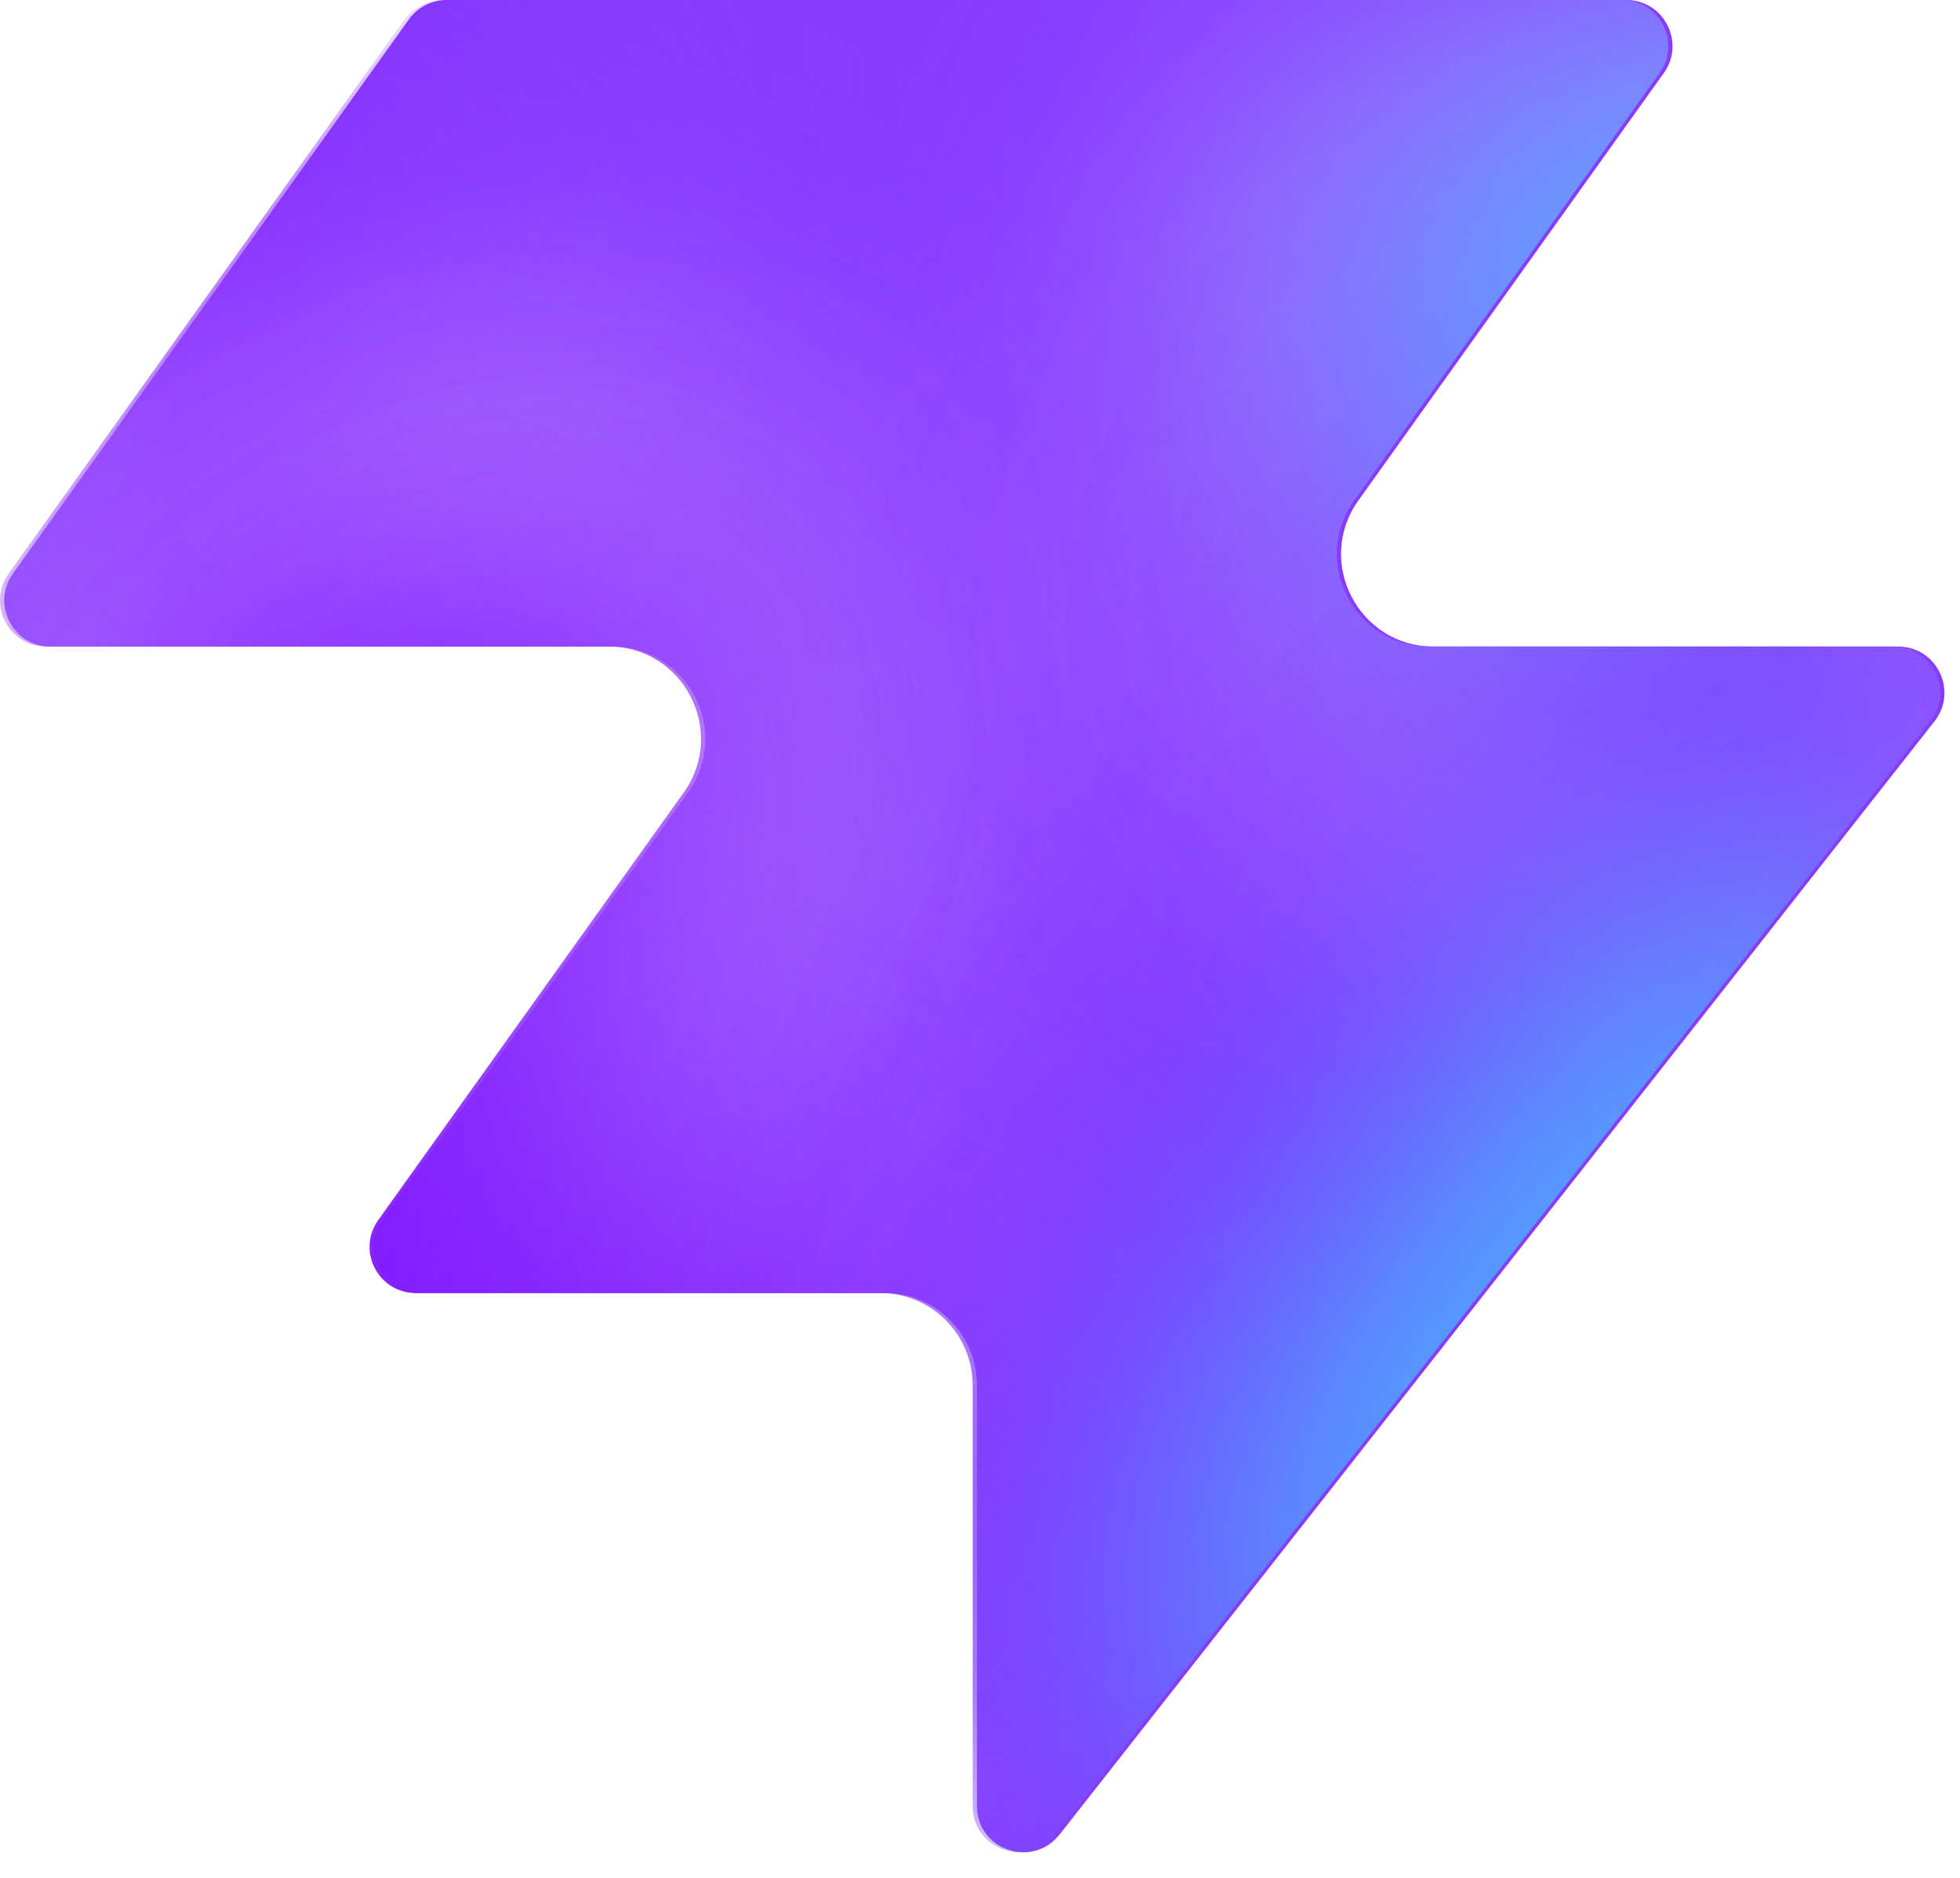
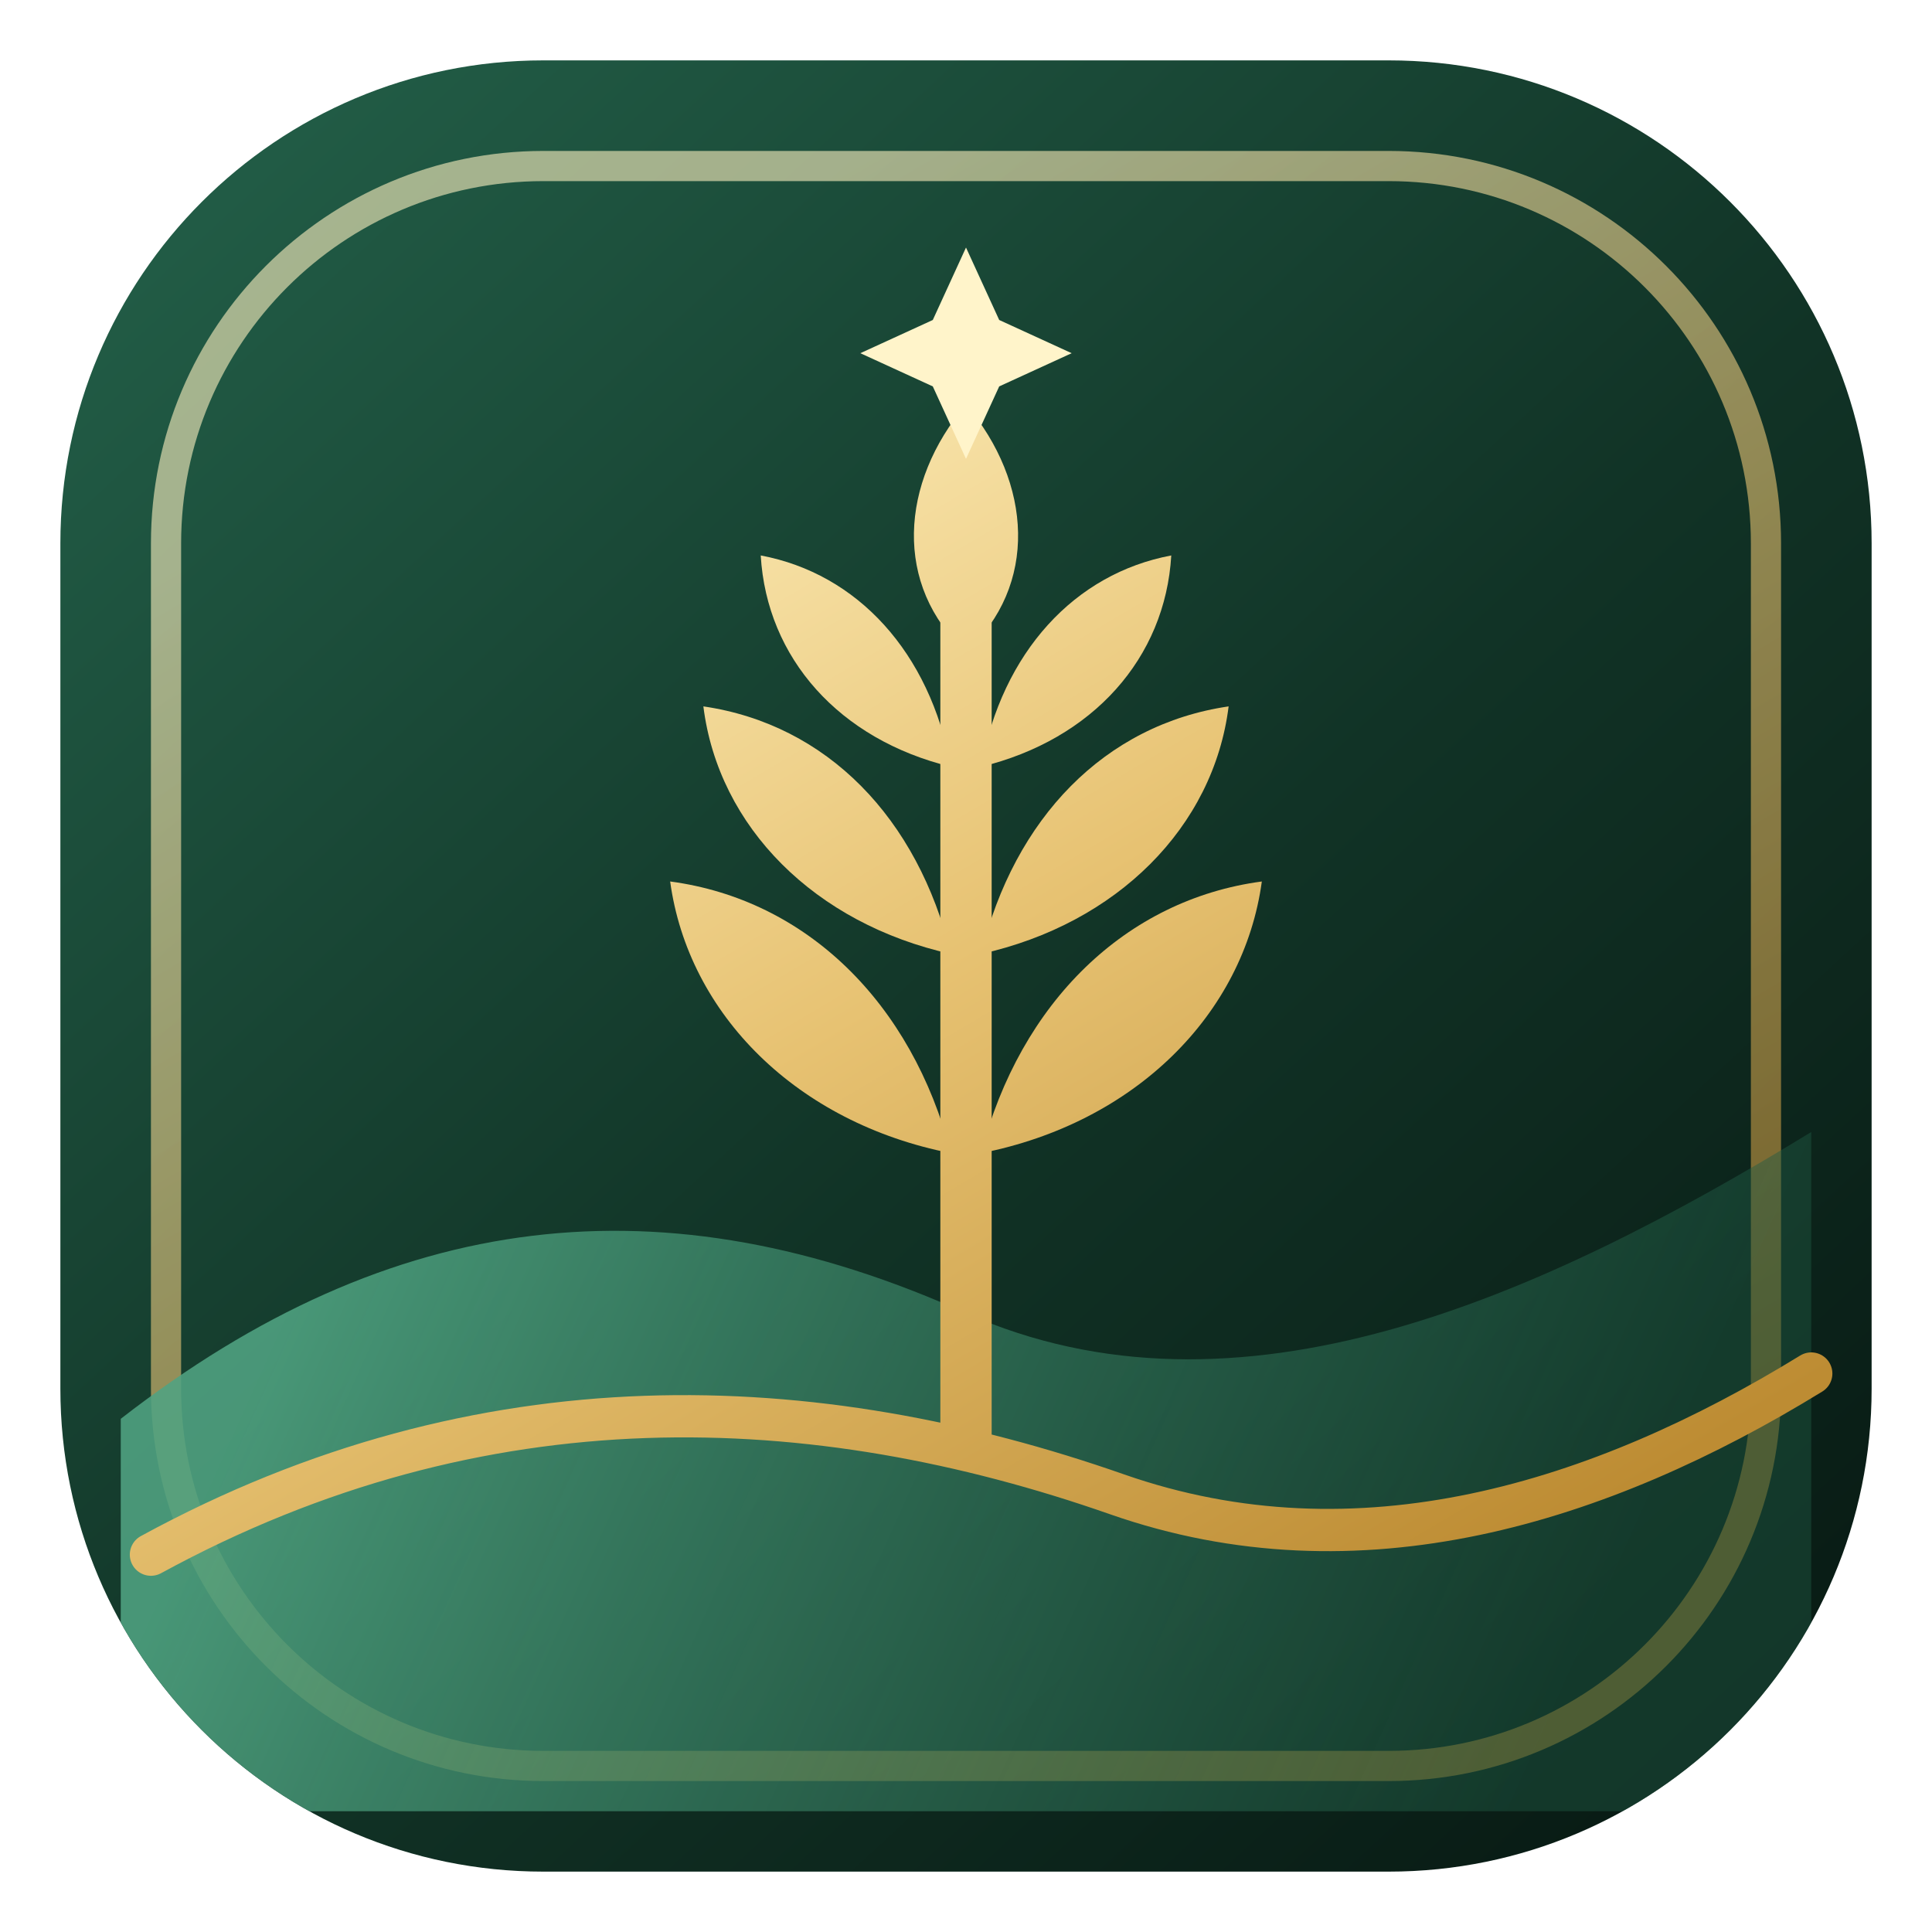
- <svg xmlns="http://www.w3.org/2000/svg" width="48" height="46" fill="none" viewBox="0 0 48 46">
-   <path fill="#863bff" d="M25.946 44.938c-.664.845-2.021.375-2.021-.698V33.937a2.26 2.26 0 0 0-2.262-2.262H10.287c-.92 0-1.456-1.04-.92-1.788l7.48-10.471c1.07-1.497 0-3.578-1.842-3.578H1.237c-.92 0-1.456-1.04-.92-1.788L10.013.474c.214-.297.556-.474.92-.474h28.894c.92 0 1.456 1.04.92 1.788l-7.48 10.471c-1.07 1.498 0 3.579 1.842 3.579h11.377c.943 0 1.473 1.088.89 1.83L25.947 44.94z" style="fill:#863bff;fill:color(display-p3 .525 .23 1);fill-opacity:1" />
-   <mask id="a" width="48" height="46" x="0" y="0" maskUnits="userSpaceOnUse" style="mask-type:alpha">
-     <path fill="#000" d="M25.842 44.938c-.664.844-2.021.375-2.021-.698V33.937a2.26 2.26 0 0 0-2.262-2.262H10.183c-.92 0-1.456-1.04-.92-1.788l7.48-10.471c1.07-1.498 0-3.579-1.842-3.579H1.133c-.92 0-1.456-1.04-.92-1.787L9.91.473c.214-.297.556-.474.92-.474h28.894c.92 0 1.456 1.04.92 1.788l-7.48 10.471c-1.07 1.498 0 3.578 1.842 3.578h11.377c.943 0 1.473 1.088.89 1.832L25.843 44.94z" style="fill:#000;fill-opacity:1" />
-   </mask>
-   <g mask="url(#a)">
-     <g filter="url(#b)">
-       <ellipse cx="5.508" cy="14.704" fill="#ede6ff" rx="5.508" ry="14.704" style="fill:#ede6ff;fill:color(display-p3 .927 .903 1);fill-opacity:1" transform="matrix(.00324 1 1 -.00324 -4.47 31.516)" />
-     </g>
-     <g filter="url(#c)">
-       <ellipse cx="10.399" cy="29.851" fill="#ede6ff" rx="10.399" ry="29.851" style="fill:#ede6ff;fill:color(display-p3 .927 .903 1);fill-opacity:1" transform="matrix(.00324 1 1 -.00324 -39.328 7.883)" />
-     </g>
-     <g filter="url(#d)">
-       <ellipse cx="5.508" cy="30.487" fill="#7e14ff" rx="5.508" ry="30.487" style="fill:#7e14ff;fill:color(display-p3 .492 .077 1);fill-opacity:1" transform="rotate(89.814 -25.913 -14.639)scale(1 -1)" />
-     </g>
-     <g filter="url(#e)">
-       <ellipse cx="5.508" cy="30.599" fill="#7e14ff" rx="5.508" ry="30.599" style="fill:#7e14ff;fill:color(display-p3 .492 .077 1);fill-opacity:1" transform="rotate(89.814 -32.644 -3.334)scale(1 -1)" />
-     </g>
-     <g filter="url(#f)">
-       <ellipse cx="5.508" cy="30.599" fill="#7e14ff" rx="5.508" ry="30.599" style="fill:#7e14ff;fill:color(display-p3 .492 .077 1);fill-opacity:1" transform="matrix(.00324 1 1 -.00324 -34.34 30.47)" />
-     </g>
-     <g filter="url(#g)">
-       <ellipse cx="14.072" cy="22.078" fill="#ede6ff" rx="14.072" ry="22.078" style="fill:#ede6ff;fill:color(display-p3 .927 .903 1);fill-opacity:1" transform="rotate(93.35 24.506 48.493)scale(-1 1)" />
-     </g>
-     <g filter="url(#h)">
-       <ellipse cx="3.47" cy="21.501" fill="#7e14ff" rx="3.47" ry="21.501" style="fill:#7e14ff;fill:color(display-p3 .492 .077 1);fill-opacity:1" transform="rotate(89.009 28.708 47.59)scale(-1 1)" />
-     </g>
-     <g filter="url(#i)">
-       <ellipse cx="3.47" cy="21.501" fill="#7e14ff" rx="3.47" ry="21.501" style="fill:#7e14ff;fill:color(display-p3 .492 .077 1);fill-opacity:1" transform="rotate(89.009 28.708 47.59)scale(-1 1)" />
-     </g>
-     <g filter="url(#j)">
-       <ellipse cx=".387" cy="8.972" fill="#7e14ff" rx="4.407" ry="29.108" style="fill:#7e14ff;fill:color(display-p3 .492 .077 1);fill-opacity:1" transform="rotate(39.51 .387 8.972)" />
-     </g>
-     <g filter="url(#k)">
-       <ellipse cx="47.523" cy="-6.092" fill="#7e14ff" rx="4.407" ry="29.108" style="fill:#7e14ff;fill:color(display-p3 .492 .077 1);fill-opacity:1" transform="rotate(37.892 47.523 -6.092)" />
-     </g>
-     <g filter="url(#l)">
-       <ellipse cx="41.412" cy="6.333" fill="#47bfff" rx="5.971" ry="9.665" style="fill:#47bfff;fill:color(display-p3 .28 .748 1);fill-opacity:1" transform="rotate(37.892 41.412 6.333)" />
-     </g>
-     <g filter="url(#m)">
-       <ellipse cx="-1.879" cy="38.332" fill="#7e14ff" rx="4.407" ry="29.108" style="fill:#7e14ff;fill:color(display-p3 .492 .077 1);fill-opacity:1" transform="rotate(37.892 -1.88 38.332)" />
-     </g>
-     <g filter="url(#n)">
-       <ellipse cx="-1.879" cy="38.332" fill="#7e14ff" rx="4.407" ry="29.108" style="fill:#7e14ff;fill:color(display-p3 .492 .077 1);fill-opacity:1" transform="rotate(37.892 -1.88 38.332)" />
-     </g>
-     <g filter="url(#o)">
-       <ellipse cx="35.651" cy="29.907" fill="#7e14ff" rx="4.407" ry="29.108" style="fill:#7e14ff;fill:color(display-p3 .492 .077 1);fill-opacity:1" transform="rotate(37.892 35.651 29.907)" />
-     </g>
-     <g filter="url(#p)">
-       <ellipse cx="38.418" cy="32.4" fill="#47bfff" rx="5.971" ry="15.297" style="fill:#47bfff;fill:color(display-p3 .28 .748 1);fill-opacity:1" transform="rotate(37.892 38.418 32.4)" />
-     </g>
+ <svg xmlns="http://www.w3.org/2000/svg" viewBox="0 0 64 64" fill="none">
+   <defs>
+     <linearGradient id="bg" x1="8" y1="6" x2="56" y2="58" gradientUnits="userSpaceOnUse">
+       <stop offset="0%" stop-color="#215B45" />
+       <stop offset="55%" stop-color="#113326" />
+       <stop offset="100%" stop-color="#091C15" />
+     </linearGradient>
+     <linearGradient id="gold" x1="20" y1="10" x2="46" y2="54" gradientUnits="userSpaceOnUse">
+       <stop offset="0%" stop-color="#FFF2C2" />
+       <stop offset="48%" stop-color="#E7C272" />
+       <stop offset="100%" stop-color="#BD8C33" />
+     </linearGradient>
+     <linearGradient id="jade" x1="12" y1="38" x2="52" y2="56" gradientUnits="userSpaceOnUse">
+       <stop offset="0%" stop-color="#4FA381" stop-opacity="0.88" />
+       <stop offset="100%" stop-color="#1F5943" stop-opacity="0.45" />
+     </linearGradient>
+     <clipPath id="clip">
+       <rect x="2" y="2" width="60" height="60" rx="16" />
+     </clipPath>
+   </defs>
+   <rect x="2" y="2" width="60" height="60" rx="16" fill="url(#bg)" />
+   <rect x="5.5" y="5.5" width="53" height="53" rx="12.5" stroke="url(#gold)" stroke-width="1" stroke-opacity="0.6" />
+   <g clip-path="url(#clip)">
+     <path d="M4 47C13 40 22 39 32 43.5C41 47.5 51 43 60 37.5V60H4V47Z" fill="url(#jade)" />
+     <path d="M5 51.5C16 45.5 27 46 37 49.5C45 52.3 53 49.8 60 45.5" stroke="url(#gold)" stroke-width="1.4" stroke-linecap="round" />
+     <path d="M32 47.5V19.5" stroke="url(#gold)" stroke-width="1.7" stroke-linecap="round" />
+     <path d="M31.5 38.2C26.4 37.2 22.8 33.6 22.2 29.2C26.7 29.8 30.2 33.2 31.5 38.2Z" fill="url(#gold)" />
+     <path d="M31.5 31.6C27.0 30.6 23.8 27.4 23.3 23.4C27.4 24.0 30.4 27.1 31.5 31.6Z" fill="url(#gold)" />
+     <path d="M31.5 25.4C27.8 24.5 25.4 21.8 25.2 18.4C28.4 19.0 30.8 21.6 31.5 25.4Z" fill="url(#gold)" />
+     <path d="M32.5 38.2C37.6 37.2 41.2 33.6 41.8 29.2C37.3 29.8 33.8 33.2 32.5 38.2Z" fill="url(#gold)" />
+     <path d="M32.5 31.6C37.0 30.6 40.2 27.4 40.7 23.4C36.6 24.0 33.6 27.1 32.5 31.6Z" fill="url(#gold)" />
+     <path d="M32.5 25.4C36.2 24.5 38.6 21.8 38.8 18.4C35.6 19.0 33.2 21.6 32.5 25.4Z" fill="url(#gold)" />
+     <path d="M32 13.4C34.2 16.0 34.4 19.4 32 21.6C29.6 19.4 29.8 16.0 32 13.4Z" fill="url(#gold)" />
+     <path d="M32 8.2L33.1 10.6L35.5 11.7L33.1 12.8L32 15.2L30.9 12.8L28.5 11.7L30.9 10.6L32 8.2Z" fill="#FFF4CA" />
  </g>
-   <defs>
-     <filter id="b" width="60.045" height="41.654" x="-19.77" y="16.149" color-interpolation-filters="sRGB" filterUnits="userSpaceOnUse">
-       <feFlood flood-opacity="0" result="BackgroundImageFix" />
-       <feBlend in="SourceGraphic" in2="BackgroundImageFix" result="shape" />
-       <feGaussianBlur result="effect1_foregroundBlur_2002_17158" stdDeviation="7.659" />
-     </filter>
-     <filter id="c" width="90.34" height="51.437" x="-54.613" y="-7.533" color-interpolation-filters="sRGB" filterUnits="userSpaceOnUse">
-       <feFlood flood-opacity="0" result="BackgroundImageFix" />
-       <feBlend in="SourceGraphic" in2="BackgroundImageFix" result="shape" />
-       <feGaussianBlur result="effect1_foregroundBlur_2002_17158" stdDeviation="7.659" />
-     </filter>
-     <filter id="d" width="79.355" height="29.4" x="-49.64" y="2.03" color-interpolation-filters="sRGB" filterUnits="userSpaceOnUse">
-       <feFlood flood-opacity="0" result="BackgroundImageFix" />
-       <feBlend in="SourceGraphic" in2="BackgroundImageFix" result="shape" />
-       <feGaussianBlur result="effect1_foregroundBlur_2002_17158" stdDeviation="4.596" />
-     </filter>
-     <filter id="e" width="79.579" height="29.4" x="-45.045" y="20.029" color-interpolation-filters="sRGB" filterUnits="userSpaceOnUse">
-       <feFlood flood-opacity="0" result="BackgroundImageFix" />
-       <feBlend in="SourceGraphic" in2="BackgroundImageFix" result="shape" />
-       <feGaussianBlur result="effect1_foregroundBlur_2002_17158" stdDeviation="4.596" />
-     </filter>
-     <filter id="f" width="79.579" height="29.4" x="-43.513" y="21.178" color-interpolation-filters="sRGB" filterUnits="userSpaceOnUse">
-       <feFlood flood-opacity="0" result="BackgroundImageFix" />
-       <feBlend in="SourceGraphic" in2="BackgroundImageFix" result="shape" />
-       <feGaussianBlur result="effect1_foregroundBlur_2002_17158" stdDeviation="4.596" />
-     </filter>
-     <filter id="g" width="74.749" height="58.852" x="15.756" y="-17.901" color-interpolation-filters="sRGB" filterUnits="userSpaceOnUse">
-       <feFlood flood-opacity="0" result="BackgroundImageFix" />
-       <feBlend in="SourceGraphic" in2="BackgroundImageFix" result="shape" />
-       <feGaussianBlur result="effect1_foregroundBlur_2002_17158" stdDeviation="7.659" />
-     </filter>
-     <filter id="h" width="61.377" height="25.362" x="23.548" y="2.284" color-interpolation-filters="sRGB" filterUnits="userSpaceOnUse">
-       <feFlood flood-opacity="0" result="BackgroundImageFix" />
-       <feBlend in="SourceGraphic" in2="BackgroundImageFix" result="shape" />
-       <feGaussianBlur result="effect1_foregroundBlur_2002_17158" stdDeviation="4.596" />
-     </filter>
-     <filter id="i" width="61.377" height="25.362" x="23.548" y="2.284" color-interpolation-filters="sRGB" filterUnits="userSpaceOnUse">
-       <feFlood flood-opacity="0" result="BackgroundImageFix" />
-       <feBlend in="SourceGraphic" in2="BackgroundImageFix" result="shape" />
-       <feGaussianBlur result="effect1_foregroundBlur_2002_17158" stdDeviation="4.596" />
-     </filter>
-     <filter id="j" width="56.045" height="63.649" x="-27.636" y="-22.853" color-interpolation-filters="sRGB" filterUnits="userSpaceOnUse">
-       <feFlood flood-opacity="0" result="BackgroundImageFix" />
-       <feBlend in="SourceGraphic" in2="BackgroundImageFix" result="shape" />
-       <feGaussianBlur result="effect1_foregroundBlur_2002_17158" stdDeviation="4.596" />
-     </filter>
-     <filter id="k" width="54.814" height="64.646" x="20.116" y="-38.415" color-interpolation-filters="sRGB" filterUnits="userSpaceOnUse">
-       <feFlood flood-opacity="0" result="BackgroundImageFix" />
-       <feBlend in="SourceGraphic" in2="BackgroundImageFix" result="shape" />
-       <feGaussianBlur result="effect1_foregroundBlur_2002_17158" stdDeviation="4.596" />
-     </filter>
-     <filter id="l" width="33.541" height="35.313" x="24.641" y="-11.323" color-interpolation-filters="sRGB" filterUnits="userSpaceOnUse">
-       <feFlood flood-opacity="0" result="BackgroundImageFix" />
-       <feBlend in="SourceGraphic" in2="BackgroundImageFix" result="shape" />
-       <feGaussianBlur result="effect1_foregroundBlur_2002_17158" stdDeviation="4.596" />
-     </filter>
-     <filter id="m" width="54.814" height="64.646" x="-29.286" y="6.009" color-interpolation-filters="sRGB" filterUnits="userSpaceOnUse">
-       <feFlood flood-opacity="0" result="BackgroundImageFix" />
-       <feBlend in="SourceGraphic" in2="BackgroundImageFix" result="shape" />
-       <feGaussianBlur result="effect1_foregroundBlur_2002_17158" stdDeviation="4.596" />
-     </filter>
-     <filter id="n" width="54.814" height="64.646" x="-29.286" y="6.009" color-interpolation-filters="sRGB" filterUnits="userSpaceOnUse">
-       <feFlood flood-opacity="0" result="BackgroundImageFix" />
-       <feBlend in="SourceGraphic" in2="BackgroundImageFix" result="shape" />
-       <feGaussianBlur result="effect1_foregroundBlur_2002_17158" stdDeviation="4.596" />
-     </filter>
-     <filter id="o" width="54.814" height="64.646" x="8.244" y="-2.416" color-interpolation-filters="sRGB" filterUnits="userSpaceOnUse">
-       <feFlood flood-opacity="0" result="BackgroundImageFix" />
-       <feBlend in="SourceGraphic" in2="BackgroundImageFix" result="shape" />
-       <feGaussianBlur result="effect1_foregroundBlur_2002_17158" stdDeviation="4.596" />
-     </filter>
-     <filter id="p" width="39.409" height="43.623" x="18.713" y="10.588" color-interpolation-filters="sRGB" filterUnits="userSpaceOnUse">
-       <feFlood flood-opacity="0" result="BackgroundImageFix" />
-       <feBlend in="SourceGraphic" in2="BackgroundImageFix" result="shape" />
-       <feGaussianBlur result="effect1_foregroundBlur_2002_17158" stdDeviation="4.596" />
-     </filter>
-   </defs>
</svg>
